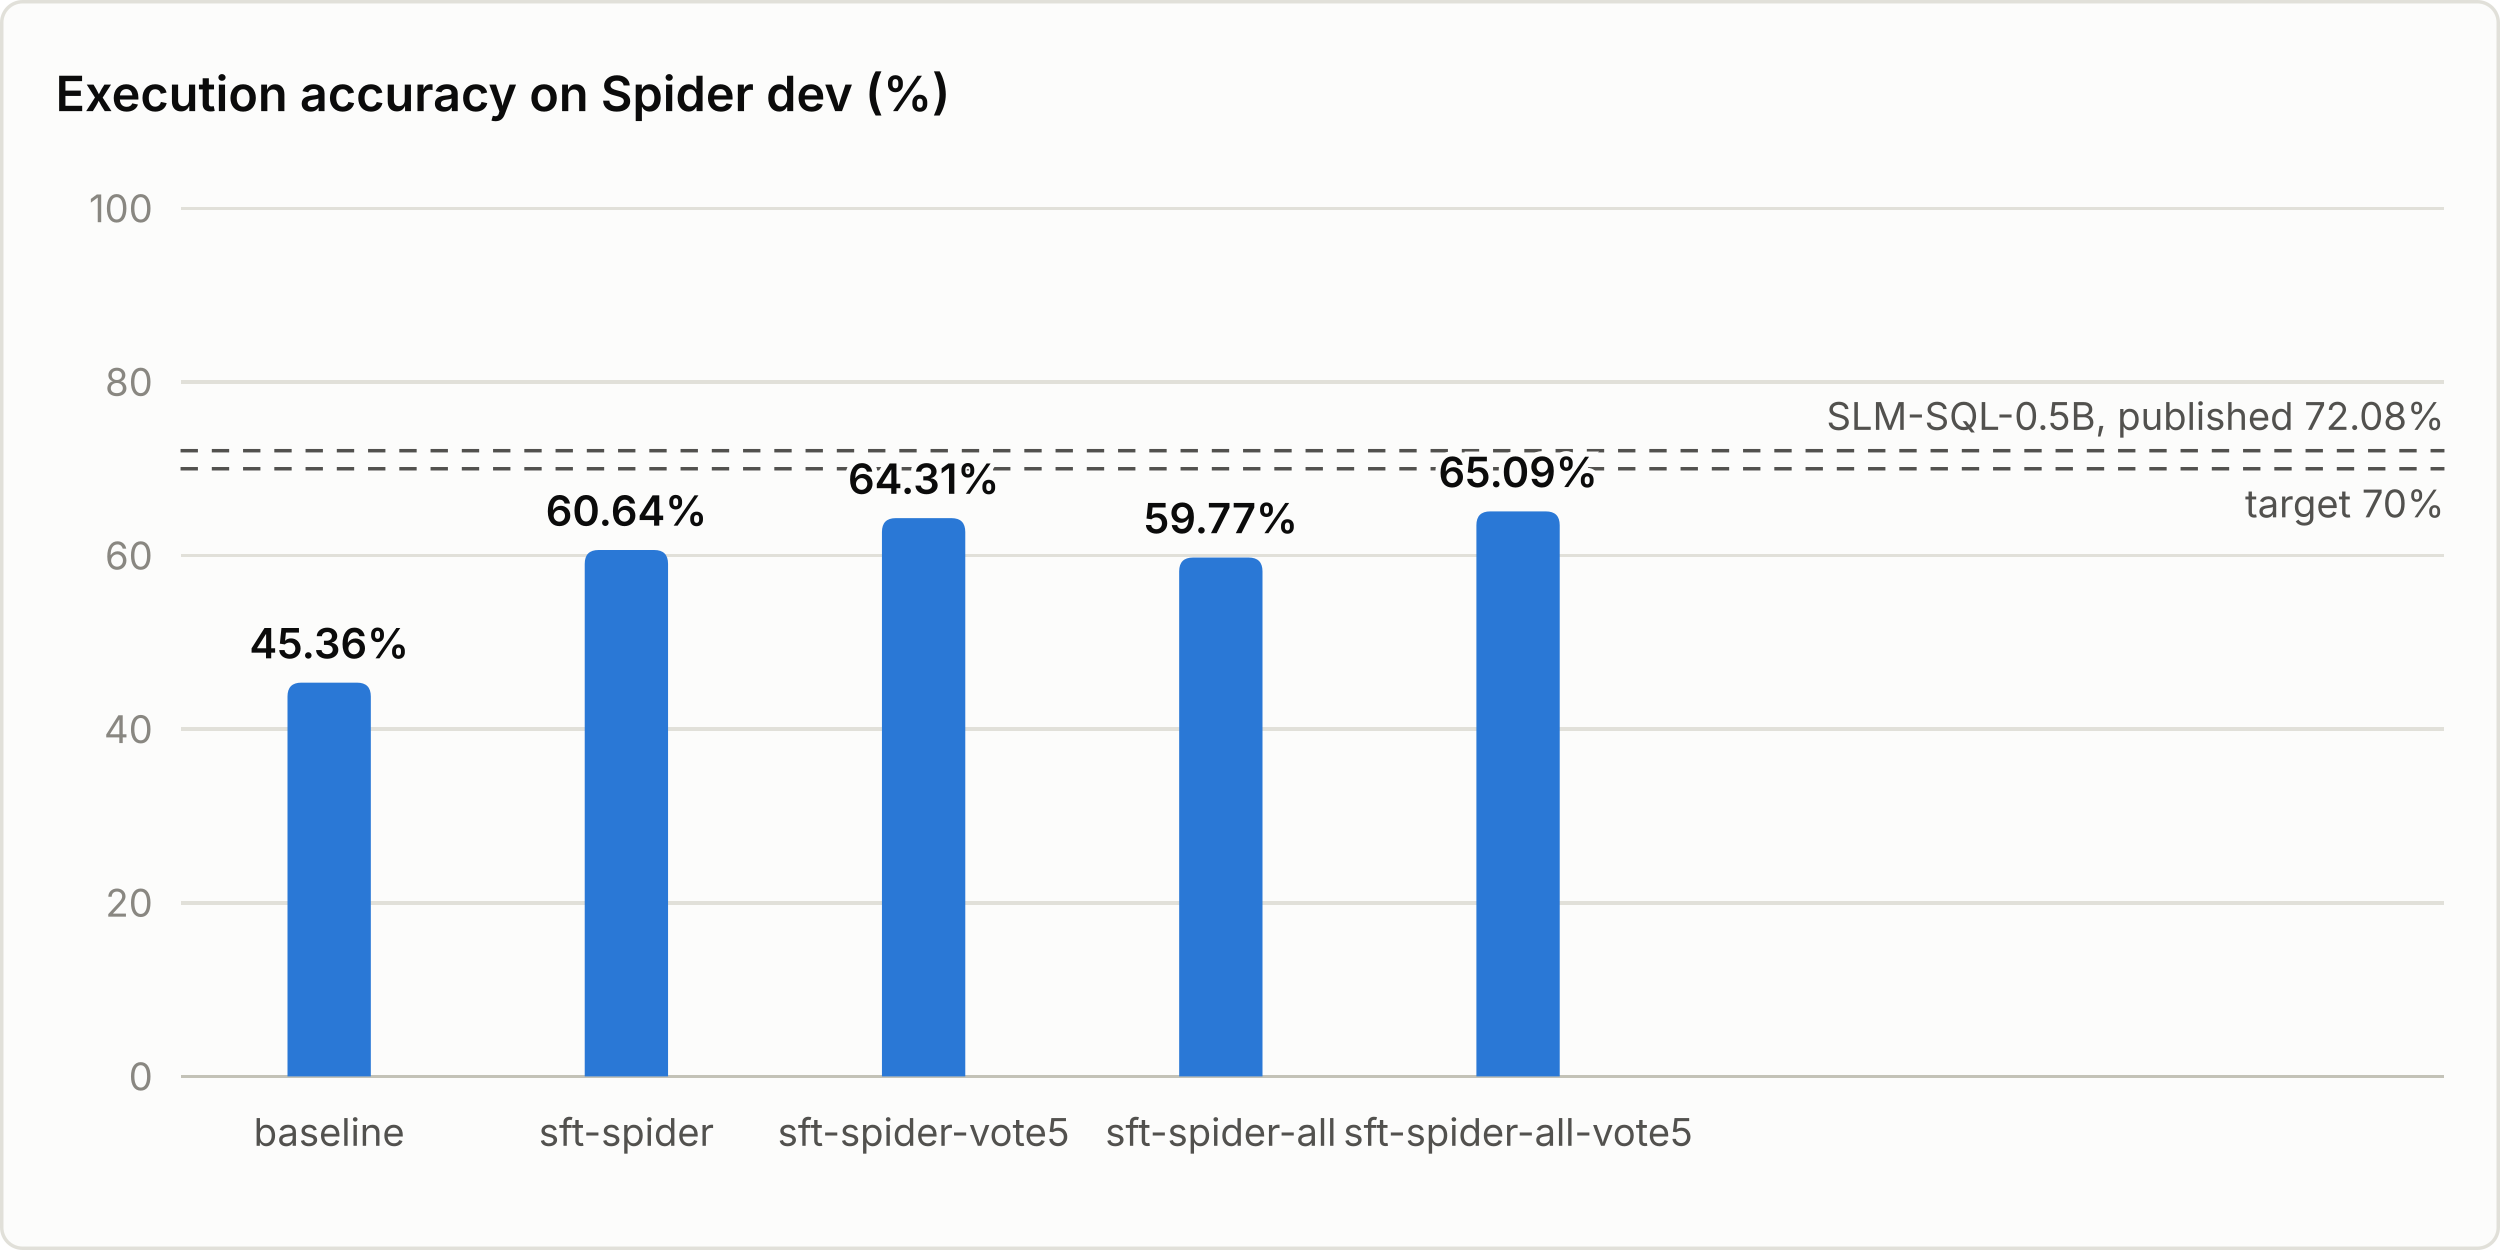
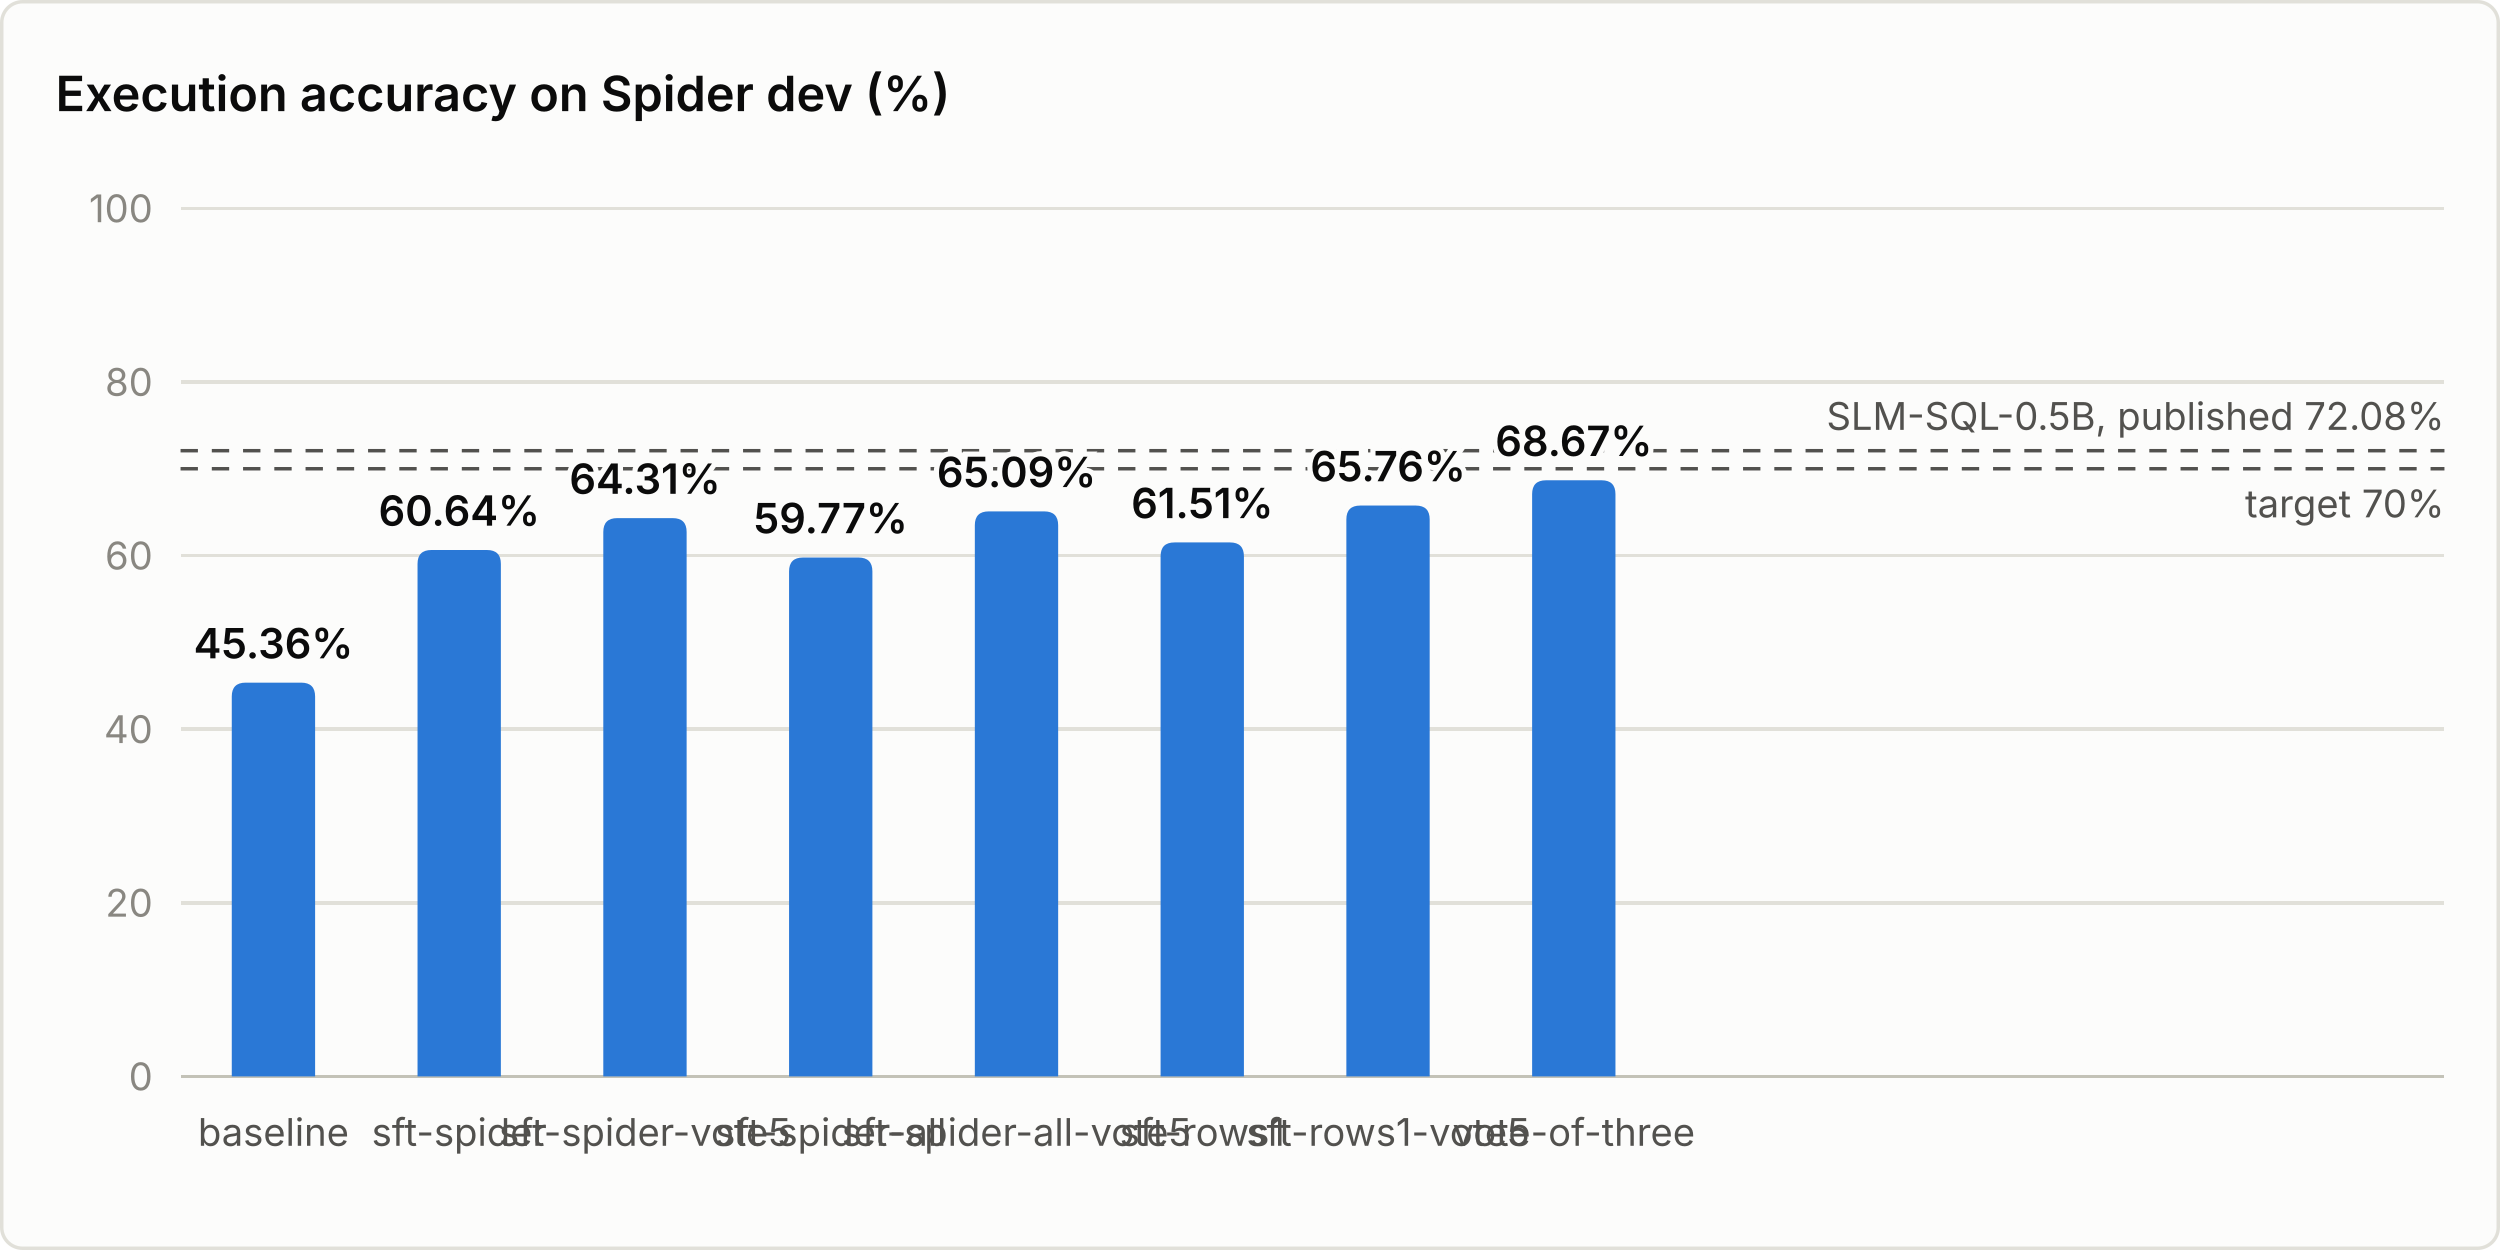
<svg xmlns="http://www.w3.org/2000/svg" width="720" height="360" viewBox="0 0 720 360" role="img" aria-labelledby="chart-title chart-desc" font-family="system-ui, -apple-system, 'Segoe UI', sans-serif">
  <rect x="0.5" y="0.5" width="719" height="359" rx="6" fill="#fcfcfb" stroke="#e1e0d9" />
  <text x="16" y="32" font-size="14" font-weight="600" fill="#0b0b0b">Execution accuracy on Spider dev (%)</text>
  <g font-size="11" fill="#898781" text-anchor="end" shape-rendering="crispEdges">
    <line x1="52" y1="310.00" x2="704" y2="310.00" stroke="#c3c2b7" />
    <text x="44" y="314.00">0</text>
    <line x1="52" y1="260.00" x2="704" y2="260.00" stroke="#e1e0d9" />
    <text x="44" y="264.00">20</text>
    <line x1="52" y1="210.00" x2="704" y2="210.00" stroke="#e1e0d9" />
    <text x="44" y="214.00">40</text>
    <line x1="52" y1="160.00" x2="704" y2="160.00" stroke="#e1e0d9" />
    <text x="44" y="164.00">60</text>
    <line x1="52" y1="110.00" x2="704" y2="110.00" stroke="#e1e0d9" />
    <text x="44" y="114.00">80</text>
    <line x1="52" y1="60.00" x2="704" y2="60.00" stroke="#e1e0d9" />
    <text x="44" y="64.00">100</text>
  </g>
  <g fill="#2a78d6">
-     <path d="M82.80 310 V200.60 Q82.80 196.60 86.80 196.60 H102.80 Q106.80 196.60 106.80 200.60 V310 Z" />
-     <path d="M168.40 310 V162.40 Q168.40 158.40 172.40 158.40 H188.40 Q192.40 158.40 192.40 162.40 V310 Z" />
-     <path d="M254.00 310 V153.22 Q254.00 149.22 258.00 149.22 H274.00 Q278.00 149.22 278.00 153.22 V310 Z" />
-     <path d="M339.60 310 V164.57 Q339.60 160.57 343.60 160.57 H359.60 Q363.60 160.57 363.60 164.57 V310 Z" />
-     <path d="M425.20 310 V151.28 Q425.20 147.28 429.20 147.28 H445.20 Q449.20 147.28 449.20 151.28 V310 Z" />
+     <path d="M66.75 310 V200.60 Q66.75 196.60 70.75 196.60 H86.75 Q90.75 196.60 90.75 200.60 V310 Z" />
+     <path d="M120.25 310 V162.40 Q120.25 158.40 124.25 158.40 H140.25 Q144.25 158.40 144.25 162.40 V310 Z" />
+     <path d="M173.75 310 V153.22 Q173.75 149.22 177.75 149.22 H193.75 Q197.75 149.22 197.75 153.22 V310 Z" />
+     <path d="M227.25 310 V164.57 Q227.25 160.57 231.25 160.57 H247.25 Q251.25 160.57 251.25 164.57 V310 Z" />
+     <path d="M280.75 310 V151.28 Q280.75 147.28 284.75 147.28 H300.75 Q304.75 147.28 304.75 151.28 V310 Z" />
+     <path d="M334.25 310 V160.22 Q334.25 156.22 338.25 156.22 H354.25 Q358.25 156.22 358.25 160.22 V310 Z" />
+     <path d="M387.75 310 V149.60 Q387.75 145.60 391.75 145.60 H407.75 Q411.75 145.60 411.75 149.60 V310 Z" />
+     <path d="M441.25 310 V142.32 Q441.25 138.32 445.25 138.32 H461.25 Q465.25 138.32 465.25 142.32 V310 Z" />
  </g>
  <g stroke="#52514e" stroke-dasharray="5 4">
    <line x1="52" y1="135.00" x2="704" y2="135.00" />
    <line x1="52" y1="129.80" x2="704" y2="129.80" />
  </g>
  <g font-size="11" fill="#52514e" text-anchor="end" stroke="#fcfcfb" stroke-width="3" paint-order="stroke">
    <text x="704" y="149.00">target 70%</text>
    <text x="704" y="123.80">SLM-SQL-0.5B, published 72.08%</text>
  </g>
  <g font-size="12" font-weight="600" fill="#0b0b0b" text-anchor="middle" stroke="#fcfcfb" stroke-width="3" paint-order="stroke">
-     <text x="94.80" y="189.60">45.36%</text>
-     <text x="180.40" y="151.40">60.64%</text>
-     <text x="266.00" y="142.22">64.31%</text>
-     <text x="351.60" y="153.57">59.77%</text>
-     <text x="437.20" y="140.28">65.09%</text>
+     <text x="78.75" y="189.60">45.36%</text>
+     <text x="132.25" y="151.40">60.64%</text>
+     <text x="185.75" y="142.22">64.31%</text>
+     <text x="239.25" y="153.57">59.77%</text>
+     <text x="292.75" y="140.28">65.09%</text>
+     <text x="346.25" y="149.22">61.51%</text>
+     <text x="399.75" y="138.60">65.76%</text>
+     <text x="453.25" y="131.32">68.67%</text>
  </g>
  <g font-size="11" fill="#52514e" text-anchor="middle">
-     <text x="94.80" y="330">baseline</text>
-     <text x="180.40" y="330">sft-spider</text>
-     <text x="266.00" y="330">sft-spider-vote5</text>
-     <text x="351.60" y="330">sft-spider-all</text>
-     <text x="437.20" y="330">sft-spider-all-vote5</text>
+     <text x="78.75" y="330">baseline</text>
+     <text x="132.25" y="330">sft-spider</text>
+     <text x="185.75" y="330">sft-spider-vote5</text>
+     <text x="239.25" y="330">sft-spider-all</text>
+     <text x="292.75" y="330">sft-spider-all-vote5</text>
+     <text x="346.25" y="330">sft-rows1</text>
+     <text x="399.75" y="330">sft-rows1-vote5</text>
+     <text x="453.25" y="330">vote-of-three</text>
  </g>
</svg>
